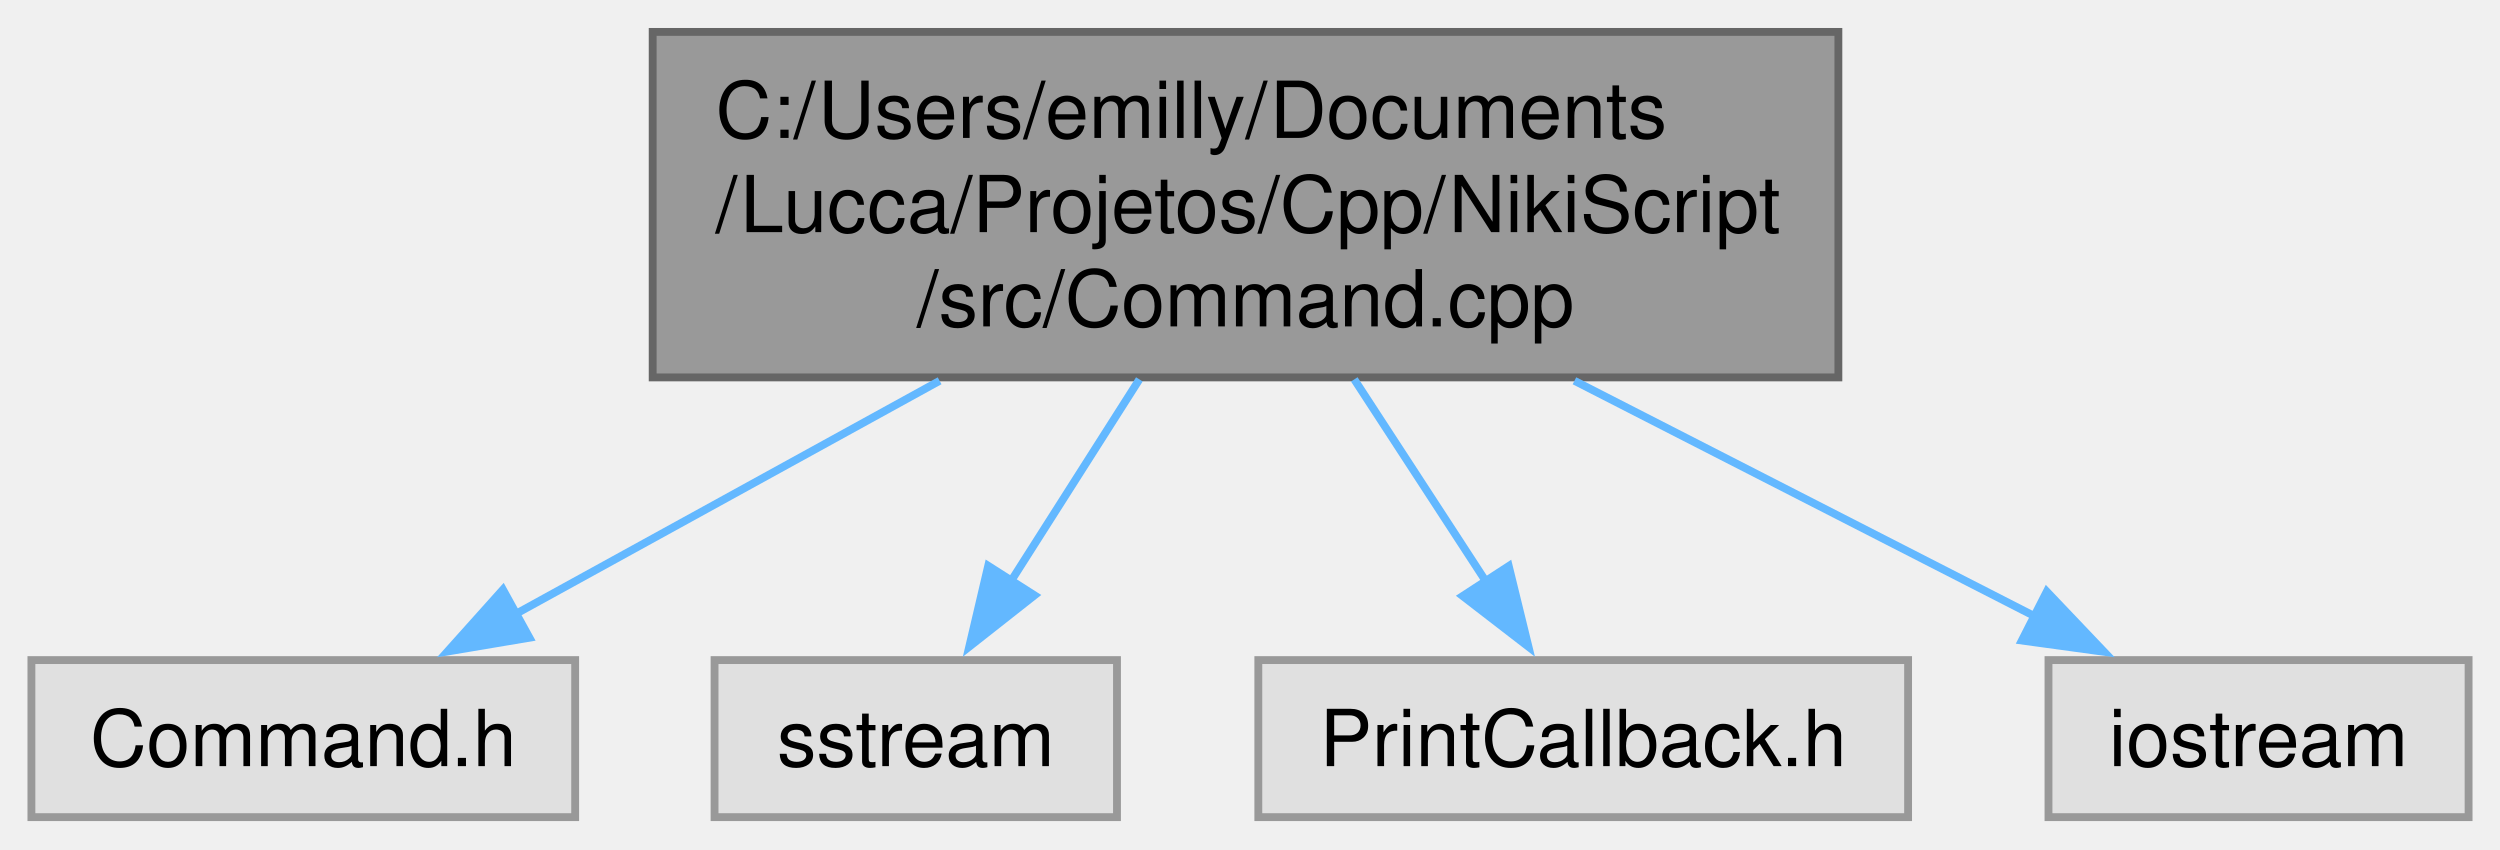
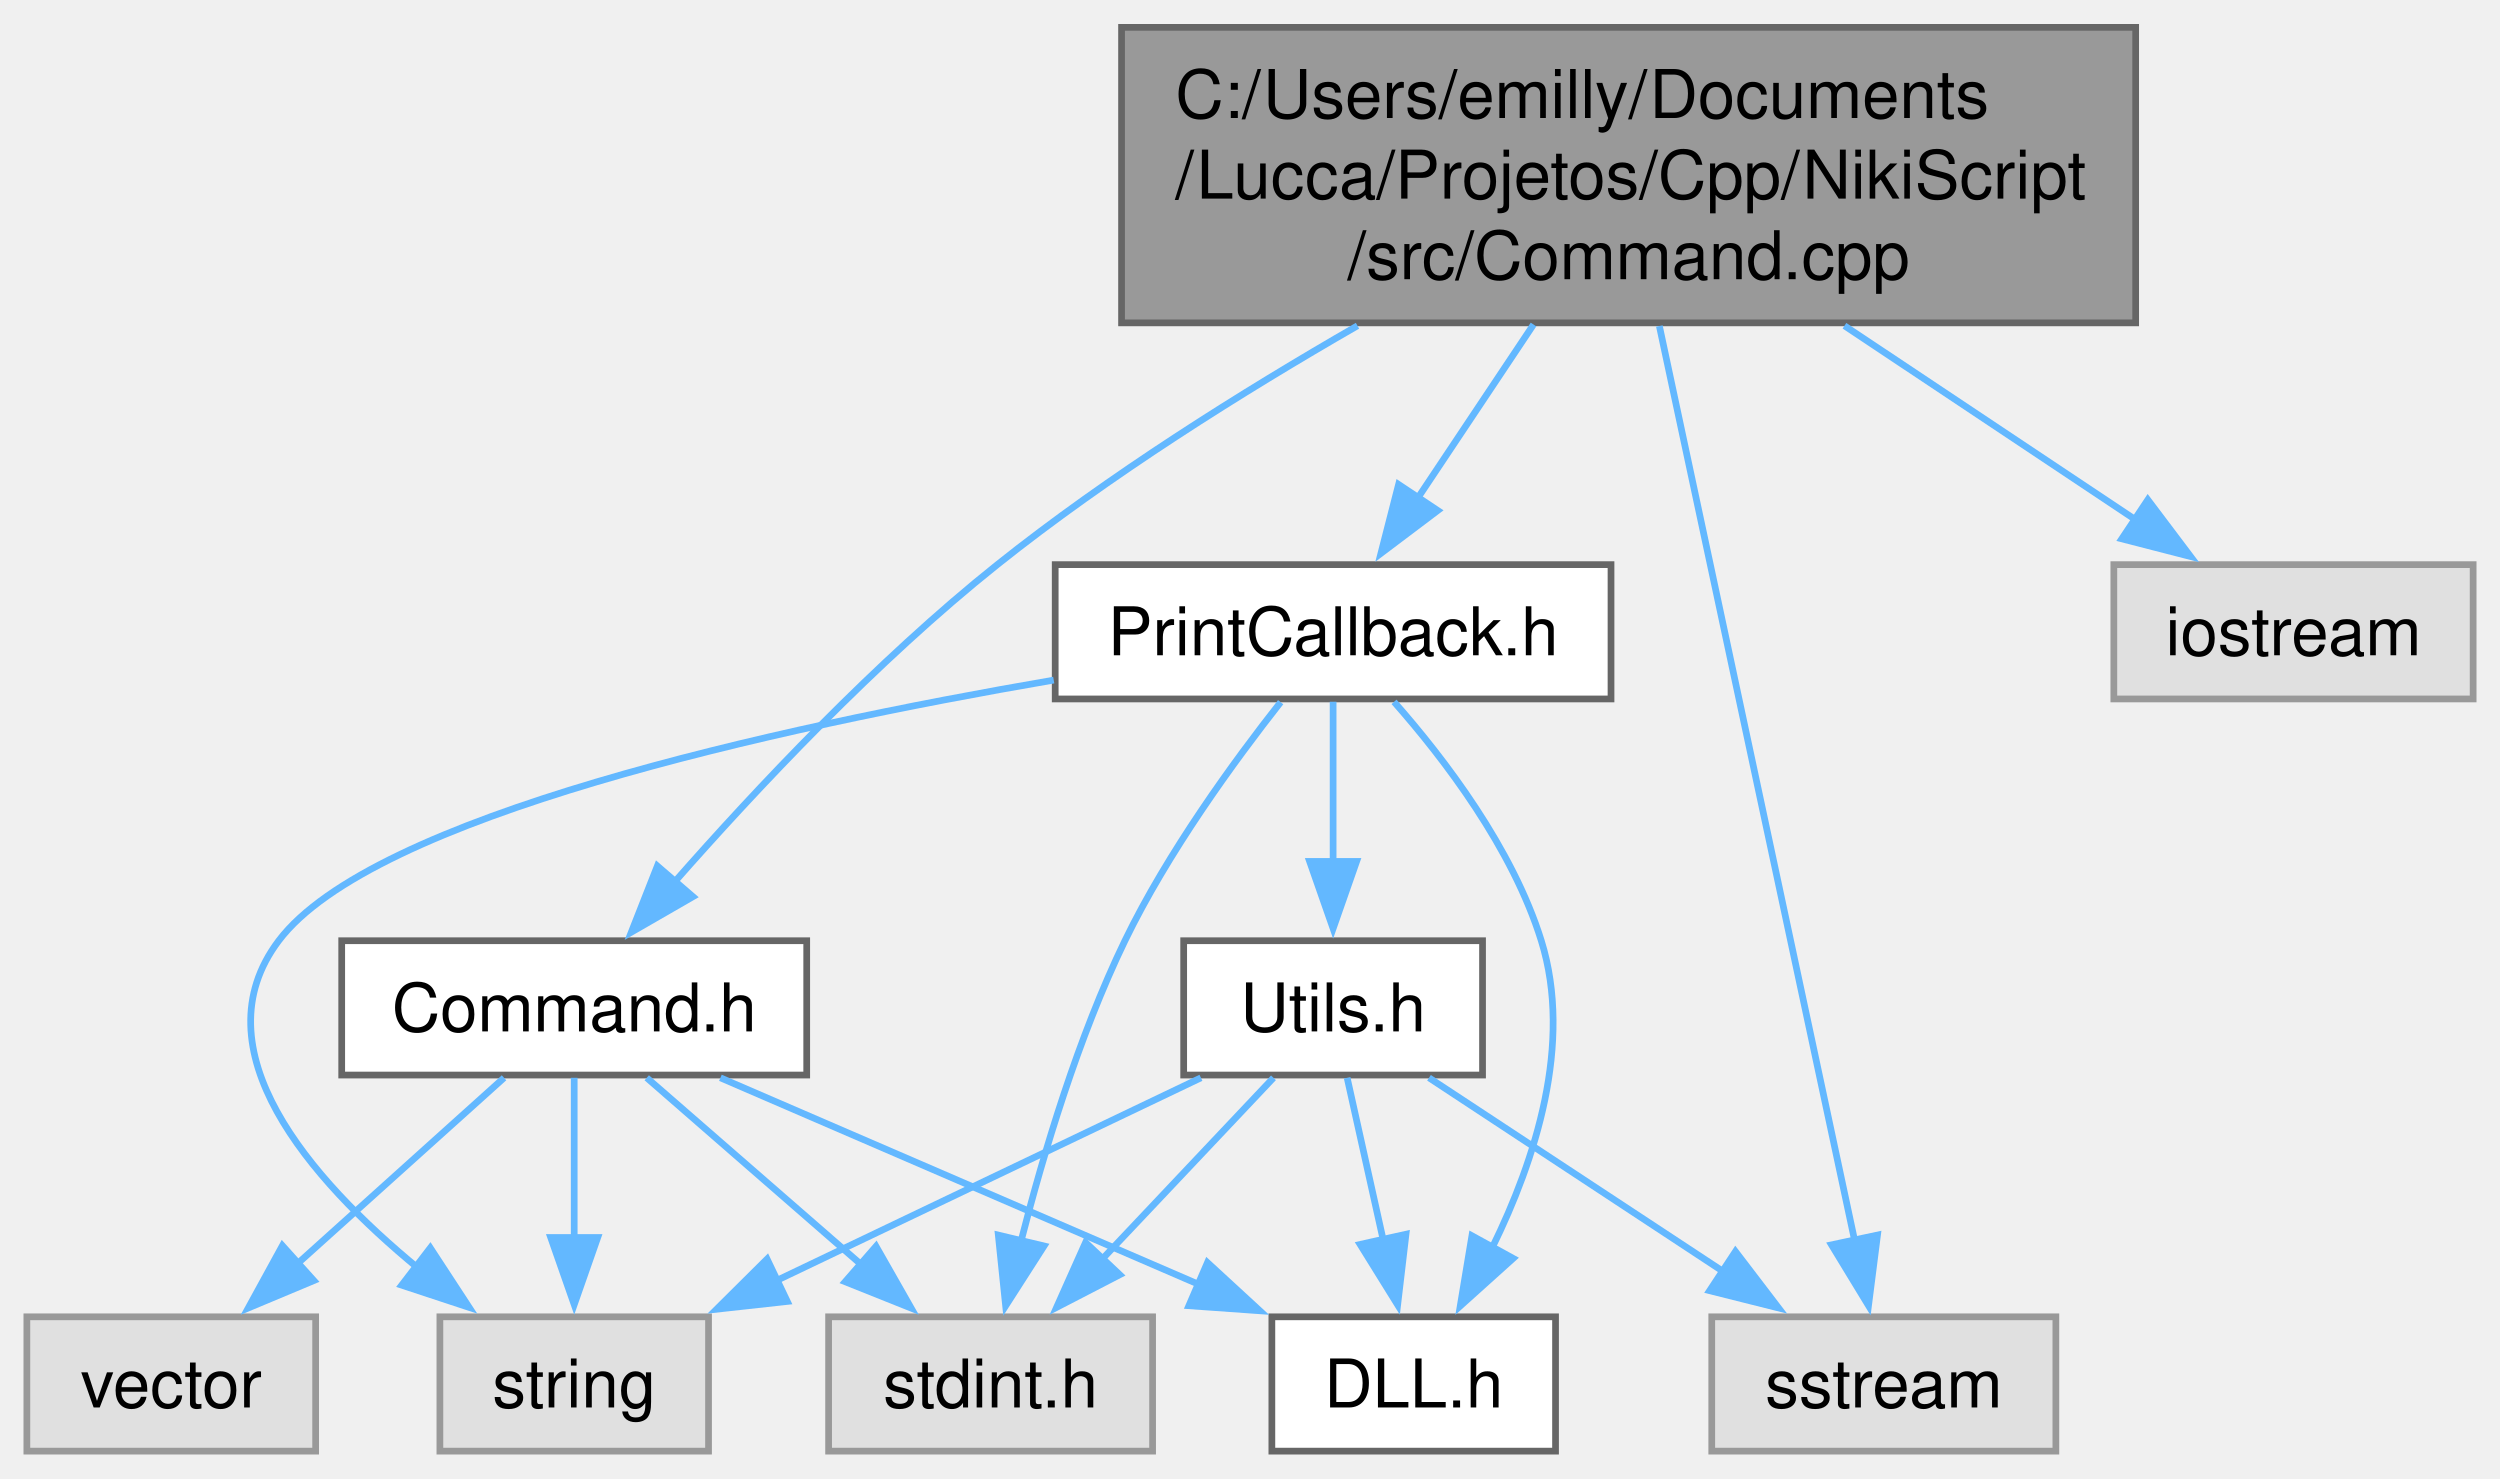
- <svg xmlns="http://www.w3.org/2000/svg" xmlns:xlink="http://www.w3.org/1999/xlink" width="318pt" height="108pt" viewBox="0.00 0.00 318.38 108.00">
-   <g id="graph0" class="graph" transform="scale(1 1) rotate(0) translate(4 104)">
+ <svg xmlns="http://www.w3.org/2000/svg" xmlns:xlink="http://www.w3.org/1999/xlink" width="372pt" height="220pt" viewBox="0.00 0.00 372.25 220.00">
+   <g id="graph0" class="graph" transform="scale(1 1) rotate(0) translate(4 216)">
    <g id="Node000001" class="node">
      <g id="a_Node000001">
        <a xlink:title=" ">
-           <polygon fill="#999999" stroke="#666666" points="230.12,-100 79.12,-100 79.12,-56 230.12,-56 230.12,-100" />
-           <text text-anchor="start" x="87.12" y="-86.5" font-family="Helvetica,sans-Serif" font-size="10.00">C:/Users/emilly/Documents</text>
-           <text text-anchor="start" x="87.12" y="-74.5" font-family="Helvetica,sans-Serif" font-size="10.00">/Lucca/Projetos/Cpp/NikiScript</text>
-           <text text-anchor="middle" x="154.62" y="-62.5" font-family="Helvetica,sans-Serif" font-size="10.00">/src/Command.cpp</text>
+           <polygon fill="#999999" stroke="#666666" points="314,-212 163,-212 163,-168 314,-168 314,-212" />
+           <text text-anchor="start" x="171" y="-198.5" font-family="Helvetica,sans-Serif" font-size="10.00">C:/Users/emilly/Documents</text>
+           <text text-anchor="start" x="171" y="-186.5" font-family="Helvetica,sans-Serif" font-size="10.00">/Lucca/Projetos/Cpp/NikiScript</text>
+           <text text-anchor="middle" x="238.5" y="-174.5" font-family="Helvetica,sans-Serif" font-size="10.00">/src/Command.cpp</text>
        </a>
      </g>
    </g>
    <g id="Node000002" class="node">
      <g id="a_Node000002">
-         <a xlink:title=" ">
-           <polygon fill="#e0e0e0" stroke="#999999" points="69.25,-20 0,-20 0,0 69.25,0 69.25,-20" />
-           <text text-anchor="middle" x="34.62" y="-6.5" font-family="Helvetica,sans-Serif" font-size="10.00">Command.h</text>
+         <a xlink:href="_command_8h.html" target="_top" xlink:title=" ">
+           <polygon fill="white" stroke="#666666" points="116.12,-76 46.88,-76 46.88,-56 116.12,-56 116.12,-76" />
+           <text text-anchor="middle" x="81.5" y="-62.5" font-family="Helvetica,sans-Serif" font-size="10.00">Command.h</text>
        </a>
      </g>
    </g>
    <g id="edge1_Node000001_Node000002" class="edge">
      <g id="a_edge1_Node000001_Node000002">
        <a xlink:title=" ">
-           <path fill="none" stroke="#63b8ff" d="M115.66,-55.57C97.92,-45.81 77.38,-34.51 61.41,-25.73" />
-           <polygon fill="#63b8ff" stroke="#63b8ff" points="63.43,-22.85 52.98,-21.09 60.05,-28.98 63.43,-22.85" />
+           <path fill="none" stroke="#63b8ff" d="M198.13,-167.57C180.94,-157.68 161.06,-145.21 144.5,-132 126.53,-117.67 108.53,-98.5 96.4,-84.7" />
+           <polygon fill="#63b8ff" stroke="#63b8ff" points="99.18,-82.56 90,-77.27 93.88,-87.13 99.18,-82.56" />
+         </a>
+       </g>
+     </g>
+     <g id="Node000007" class="node">
+       <g id="a_Node000007">
+         <a xlink:title=" ">
+           <polygon fill="#e0e0e0" stroke="#999999" points="302.12,-20 250.88,-20 250.88,0 302.12,0 302.12,-20" />
+           <text text-anchor="middle" x="276.5" y="-6.5" font-family="Helvetica,sans-Serif" font-size="10.00">sstream</text>
+         </a>
+       </g>
+     </g>
+     <g id="edge6_Node000001_Node000007" class="edge">
+       <g id="a_edge6_Node000001_Node000007">
+         <a xlink:title=" ">
+           <path fill="none" stroke="#63b8ff" d="M243.08,-167.53C250.47,-132.93 264.91,-65.29 272.15,-31.39" />
+           <polygon fill="#63b8ff" stroke="#63b8ff" points="275.56,-32.18 274.22,-21.67 268.71,-30.72 275.56,-32.18" />
+         </a>
+       </g>
+     </g>
+     <g id="Node000008" class="node">
+       <g id="a_Node000008">
+         <a xlink:href="_print_callback_8h.html" target="_top" xlink:title=" ">
+           <polygon fill="white" stroke="#666666" points="235.88,-132 153.12,-132 153.12,-112 235.88,-112 235.88,-132" />
+           <text text-anchor="middle" x="194.5" y="-118.5" font-family="Helvetica,sans-Serif" font-size="10.00">PrintCallback.h</text>
+         </a>
+       </g>
+     </g>
+     <g id="edge7_Node000001_Node000008" class="edge">
+       <g id="a_edge7_Node000001_Node000008">
+         <a xlink:title=" ">
+           <path fill="none" stroke="#63b8ff" d="M224.34,-167.75C218.75,-159.38 212.4,-149.85 206.99,-141.74" />
+           <polygon fill="#63b8ff" stroke="#63b8ff" points="210.08,-140.06 201.62,-133.68 204.25,-143.94 210.08,-140.06" />
+         </a>
+       </g>
+     </g>
+     <g id="Node000010" class="node">
+       <g id="a_Node000010">
+         <a xlink:title=" ">
+           <polygon fill="#e0e0e0" stroke="#999999" points="364.25,-132 310.75,-132 310.75,-112 364.25,-112 364.25,-132" />
+           <text text-anchor="middle" x="337.5" y="-118.5" font-family="Helvetica,sans-Serif" font-size="10.00">iostream</text>
+         </a>
+       </g>
+     </g>
+     <g id="edge16_Node000001_Node000010" class="edge">
+       <g id="a_edge16_Node000001_Node000010">
+         <a xlink:title=" ">
+           <path fill="none" stroke="#63b8ff" d="M270.64,-167.57C284.72,-158.19 300.94,-147.37 313.88,-138.75" />
+           <polygon fill="#63b8ff" stroke="#63b8ff" points="315.81,-141.66 322.19,-133.2 311.93,-135.84 315.81,-141.66" />
        </a>
      </g>
    </g>
    <g id="Node000003" class="node">
      <g id="a_Node000003">
        <a xlink:title=" ">
-           <polygon fill="#e0e0e0" stroke="#999999" points="138.25,-20 87,-20 87,0 138.25,0 138.25,-20" />
-           <text text-anchor="middle" x="112.62" y="-6.5" font-family="Helvetica,sans-Serif" font-size="10.00">sstream</text>
-         </a>
-       </g>
-     </g>
-     <g id="edge2_Node000001_Node000003" class="edge">
-       <g id="a_edge2_Node000001_Node000003">
-         <a xlink:title=" ">
-           <path fill="none" stroke="#63b8ff" d="M141.1,-55.75C135.84,-47.47 129.84,-38.06 124.72,-30.01" />
-           <polygon fill="#63b8ff" stroke="#63b8ff" points="127.75,-28.25 119.43,-21.7 121.85,-32.01 127.75,-28.25" />
+           <polygon fill="#e0e0e0" stroke="#999999" points="43,-20 0,-20 0,0 43,0 43,-20" />
+           <text text-anchor="middle" x="21.5" y="-6.5" font-family="Helvetica,sans-Serif" font-size="10.00">vector</text>
+         </a>
+       </g>
+     </g>
+     <g id="edge2_Node000002_Node000003" class="edge">
+       <g id="a_edge2_Node000002_Node000003">
+         <a xlink:title=" ">
+           <path fill="none" stroke="#63b8ff" d="M71.05,-55.59C62.53,-47.93 50.29,-36.91 40.11,-27.75" />
+           <polygon fill="#63b8ff" stroke="#63b8ff" points="42.73,-25.4 32.96,-21.31 38.05,-30.6 42.73,-25.4" />
        </a>
      </g>
    </g>
    <g id="Node000004" class="node">
      <g id="a_Node000004">
        <a xlink:title=" ">
-           <polygon fill="#e0e0e0" stroke="#999999" points="239,-20 156.25,-20 156.25,0 239,0 239,-20" />
-           <text text-anchor="middle" x="197.62" y="-6.5" font-family="Helvetica,sans-Serif" font-size="10.00">PrintCallback.h</text>
-         </a>
-       </g>
-     </g>
-     <g id="edge3_Node000001_Node000004" class="edge">
-       <g id="a_edge3_Node000001_Node000004">
-         <a xlink:title=" ">
-           <path fill="none" stroke="#63b8ff" d="M168.47,-55.75C173.86,-47.47 180,-38.06 185.24,-30.01" />
-           <polygon fill="#63b8ff" stroke="#63b8ff" points="188.14,-31.98 190.66,-21.69 182.27,-28.16 188.14,-31.98" />
+           <polygon fill="#e0e0e0" stroke="#999999" points="101.5,-20 61.5,-20 61.5,0 101.5,0 101.5,-20" />
+           <text text-anchor="middle" x="81.5" y="-6.5" font-family="Helvetica,sans-Serif" font-size="10.00">string</text>
+         </a>
+       </g>
+     </g>
+     <g id="edge3_Node000002_Node000004" class="edge">
+       <g id="a_edge3_Node000002_Node000004">
+         <a xlink:title=" ">
+           <path fill="none" stroke="#63b8ff" d="M81.5,-55.59C81.5,-49.01 81.5,-39.96 81.5,-31.73" />
+           <polygon fill="#63b8ff" stroke="#63b8ff" points="85,-31.81 81.5,-21.81 78,-31.81 85,-31.81" />
        </a>
      </g>
    </g>
    <g id="Node000005" class="node">
      <g id="a_Node000005">
        <a xlink:title=" ">
-           <polygon fill="#e0e0e0" stroke="#999999" points="310.38,-20 256.88,-20 256.88,0 310.38,0 310.38,-20" />
-           <text text-anchor="middle" x="283.62" y="-6.5" font-family="Helvetica,sans-Serif" font-size="10.00">iostream</text>
-         </a>
-       </g>
-     </g>
-     <g id="edge4_Node000001_Node000005" class="edge">
-       <g id="a_edge4_Node000001_Node000005">
-         <a xlink:title=" ">
-           <path fill="none" stroke="#63b8ff" d="M196.51,-55.57C215.76,-45.72 238.09,-34.3 255.32,-25.48" />
-           <polygon fill="#63b8ff" stroke="#63b8ff" points="256.66,-28.73 263.97,-21.05 253.48,-22.49 256.66,-28.73" />
+           <polygon fill="#e0e0e0" stroke="#999999" points="167.62,-20 119.38,-20 119.38,0 167.62,0 167.62,-20" />
+           <text text-anchor="middle" x="143.5" y="-6.5" font-family="Helvetica,sans-Serif" font-size="10.00">stdint.h</text>
+         </a>
+       </g>
+     </g>
+     <g id="edge4_Node000002_Node000005" class="edge">
+       <g id="a_edge4_Node000002_Node000005">
+         <a xlink:title=" ">
+           <path fill="none" stroke="#63b8ff" d="M92.3,-55.59C101.1,-47.93 113.75,-36.91 124.27,-27.75" />
+           <polygon fill="#63b8ff" stroke="#63b8ff" points="126.44,-30.5 131.68,-21.29 121.84,-25.22 126.44,-30.5" />
+         </a>
+       </g>
+     </g>
+     <g id="Node000006" class="node">
+       <g id="a_Node000006">
+         <a xlink:href="_d_l_l_8h.html" target="_top" xlink:title=" ">
+           <polygon fill="white" stroke="#666666" points="227.62,-20 185.38,-20 185.38,0 227.62,0 227.62,-20" />
+           <text text-anchor="middle" x="206.5" y="-6.5" font-family="Helvetica,sans-Serif" font-size="10.00">DLL.h</text>
+         </a>
+       </g>
+     </g>
+     <g id="edge5_Node000002_Node000006" class="edge">
+       <g id="a_edge5_Node000002_Node000006">
+         <a xlink:title=" ">
+           <path fill="none" stroke="#63b8ff" d="M103.27,-55.59C122.99,-47.08 152.28,-34.42 174.63,-24.77" />
+           <polygon fill="#63b8ff" stroke="#63b8ff" points="175.79,-28.08 183.59,-20.9 173.02,-21.65 175.79,-28.08" />
+         </a>
+       </g>
+     </g>
+     <g id="edge9_Node000008_Node000004" class="edge">
+       <g id="a_edge9_Node000008_Node000004">
+         <a xlink:title=" ">
+           <path fill="none" stroke="#63b8ff" d="M152.9,-114.81C111.25,-107.65 51.41,-94.45 37.5,-76 25.32,-59.84 42.08,-40.56 58.3,-27.21" />
+           <polygon fill="#63b8ff" stroke="#63b8ff" points="60.07,-30.26 65.87,-21.39 55.81,-24.71 60.07,-30.26" />
+         </a>
+       </g>
+     </g>
+     <g id="edge8_Node000008_Node000005" class="edge">
+       <g id="a_edge8_Node000008_Node000005">
+         <a xlink:title=" ">
+           <path fill="none" stroke="#63b8ff" d="M186.69,-111.52C179.79,-102.76 169.87,-89.15 163.5,-76 156.56,-61.67 151.38,-44.39 148.03,-31.25" />
+           <polygon fill="#63b8ff" stroke="#63b8ff" points="151.46,-30.55 145.74,-21.63 144.65,-32.17 151.46,-30.55" />
+         </a>
+       </g>
+     </g>
+     <g id="edge10_Node000008_Node000006" class="edge">
+       <g id="a_edge10_Node000008_Node000006">
+         <a xlink:title=" ">
+           <path fill="none" stroke="#63b8ff" d="M203.57,-111.57C211.09,-103.05 221.22,-89.77 225.5,-76 230.25,-60.72 224.58,-43.31 218.22,-30.36" />
+           <polygon fill="#63b8ff" stroke="#63b8ff" points="221.31,-28.7 213.43,-21.61 215.17,-32.07 221.31,-28.7" />
+         </a>
+       </g>
+     </g>
+     <g id="Node000009" class="node">
+       <g id="a_Node000009">
+         <a xlink:href="_utils_8h.html" target="_top" xlink:title=" ">
+           <polygon fill="white" stroke="#666666" points="216.75,-76 172.25,-76 172.25,-56 216.75,-56 216.75,-76" />
+           <text text-anchor="middle" x="194.5" y="-62.5" font-family="Helvetica,sans-Serif" font-size="10.00">Utils.h</text>
+         </a>
+       </g>
+     </g>
+     <g id="edge11_Node000008_Node000009" class="edge">
+       <g id="a_edge11_Node000008_Node000009">
+         <a xlink:title=" ">
+           <path fill="none" stroke="#63b8ff" d="M194.5,-111.59C194.5,-105.01 194.5,-95.96 194.5,-87.73" />
+           <polygon fill="#63b8ff" stroke="#63b8ff" points="198,-87.81 194.5,-77.81 191,-87.81 198,-87.81" />
+         </a>
+       </g>
+     </g>
+     <g id="edge13_Node000009_Node000004" class="edge">
+       <g id="a_edge13_Node000009_Node000004">
+         <a xlink:title=" ">
+           <path fill="none" stroke="#63b8ff" d="M174.82,-55.59C157.34,-47.24 131.55,-34.92 111.5,-25.34" />
+           <polygon fill="#63b8ff" stroke="#63b8ff" points="113.23,-22.29 102.7,-21.13 110.22,-28.6 113.23,-22.29" />
+         </a>
+       </g>
+     </g>
+     <g id="edge12_Node000009_Node000005" class="edge">
+       <g id="a_edge12_Node000009_Node000005">
+         <a xlink:title=" ">
+           <path fill="none" stroke="#63b8ff" d="M185.62,-55.59C178.6,-48.16 168.6,-37.58 160.11,-28.58" />
+           <polygon fill="#63b8ff" stroke="#63b8ff" points="162.73,-26.27 153.32,-21.4 157.64,-31.07 162.73,-26.27" />
+         </a>
+       </g>
+     </g>
+     <g id="edge15_Node000009_Node000006" class="edge">
+       <g id="a_edge15_Node000009_Node000006">
+         <a xlink:title=" ">
+           <path fill="none" stroke="#63b8ff" d="M196.59,-55.59C198.07,-48.93 200.11,-39.75 201.96,-31.44" />
+           <polygon fill="#63b8ff" stroke="#63b8ff" points="205.35,-32.3 204.11,-21.78 198.52,-30.78 205.35,-32.3" />
+         </a>
+       </g>
+     </g>
+     <g id="edge14_Node000009_Node000007" class="edge">
+       <g id="a_edge14_Node000009_Node000007">
+         <a xlink:title=" ">
+           <path fill="none" stroke="#63b8ff" d="M208.78,-55.59C220.94,-47.59 238.64,-35.93 252.9,-26.54" />
+           <polygon fill="#63b8ff" stroke="#63b8ff" points="254.41,-29.73 260.84,-21.31 250.56,-23.89 254.41,-29.73" />
        </a>
      </g>
    </g>
  </g>
</svg>
